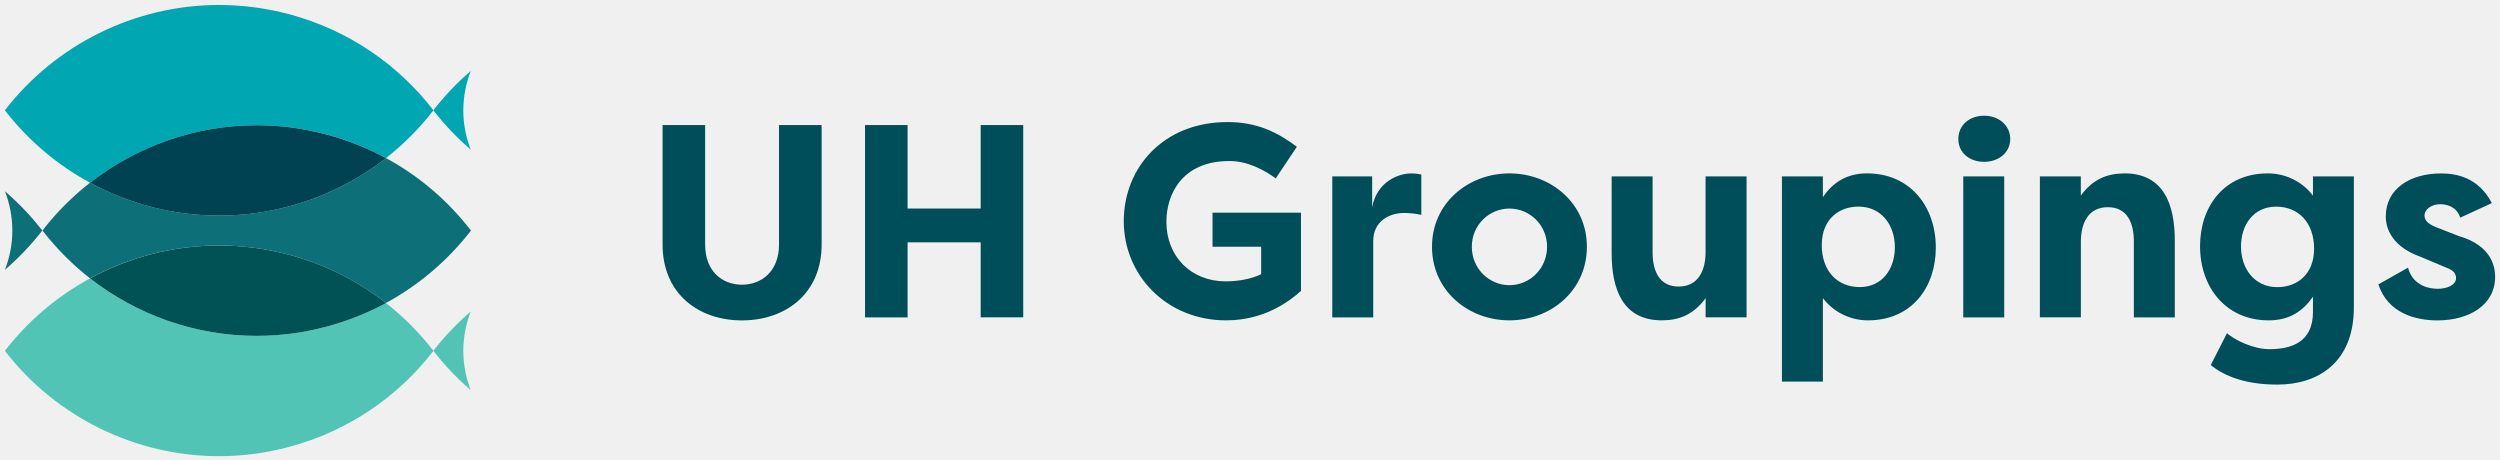
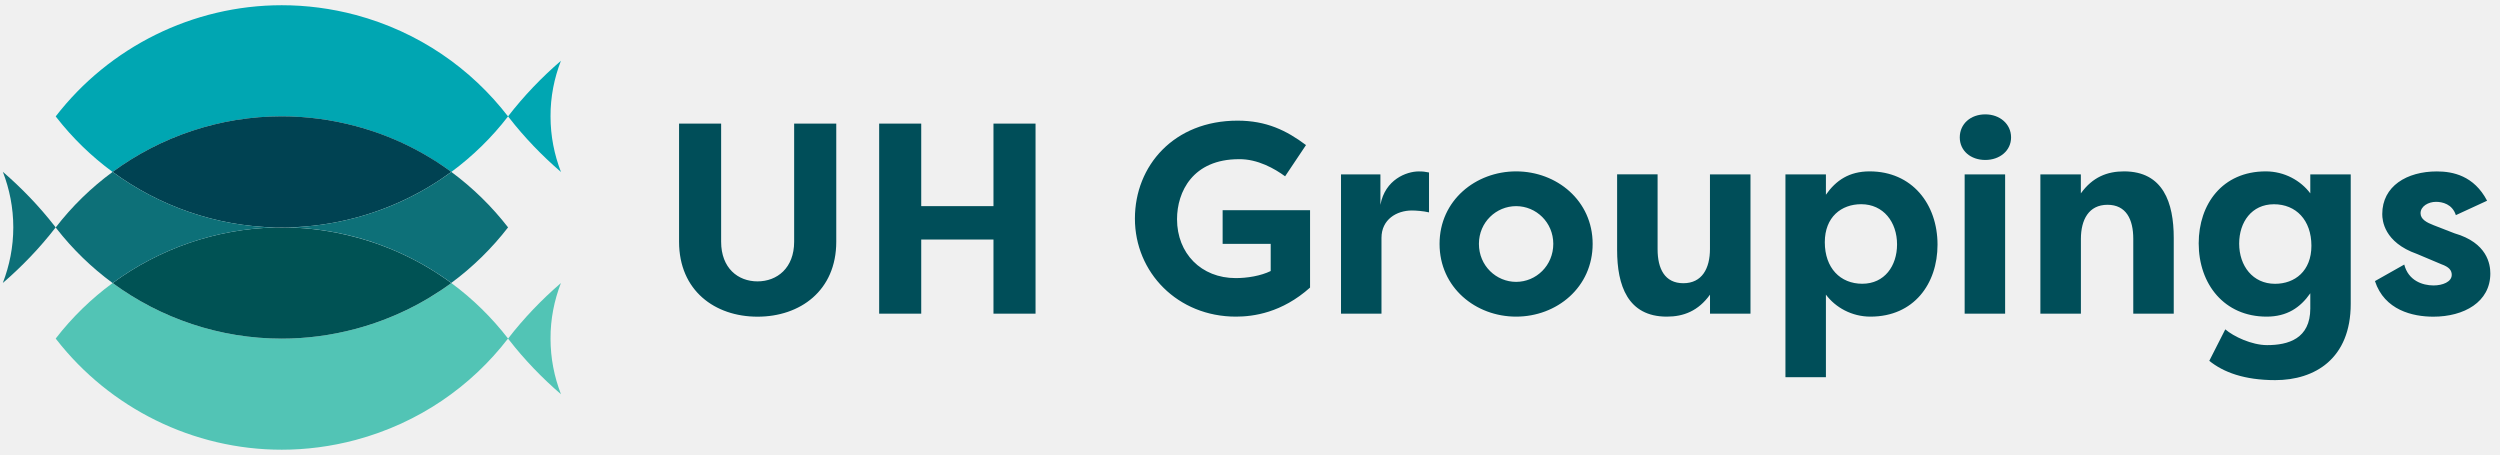
- <svg xmlns="http://www.w3.org/2000/svg" enable-background="new 0 0 511 94" viewBox="0 0 511 94">
-   <path d="m486.14 58.13c1.97 6.01 7.8 7.36 12.07 7.36 6.35 0 11.79-3.03 11.79-8.93 0-1.91-.62-6.35-7.41-8.31l-4.32-1.68c-1.46-.56-2.7-1.24-2.7-2.47 0-1.46 1.63-2.36 3.2-2.36 1.29 0 3.37.45 4.1 2.75l6.46-2.98c-2.7-5.17-7.08-6.06-10.39-6.06-6.18 0-11.29 3.03-11.29 8.82 0 1.29.34 5.84 7.19 8.25l5.05 2.13c1.57.56 2.13 1.24 2.13 2.19 0 1.46-1.91 2.19-3.76 2.19-2.3 0-5.22-1.01-6.06-4.32zm-5-22.07h-8.37v3.93c-1.97-2.64-5.33-4.55-9.21-4.55-8.98 0-13.87 6.79-13.87 14.88 0 8.42 5.28 15.16 14.04 15.16 4.21 0 6.96-1.85 9.04-4.83v3.14c0 6.29-4.6 7.58-8.93 7.58-3.2 0-6.96-1.8-8.65-3.26l-3.31 6.51c2.92 2.36 7.24 3.99 13.64 3.99 8.2 0 15.61-4.44 15.61-15.78v-26.77zm-23.08 14.32c0-4.44 2.58-8.14 7.19-8.14 4.55 0 7.75 3.26 7.75 8.59 0 5.22-3.43 7.86-7.52 7.86-4.61 0-7.42-3.71-7.42-8.31m-41.1 14.48h8.37v-15.44c0-3.99 1.63-7.07 5.5-7.07s5.33 3.03 5.33 7.02v15.5h8.37v-15.67c0-7.3-2.19-13.76-10.28-13.76-3.48 0-6.51 1.18-8.93 4.55v-3.93h-8.37v28.8zm-16.68-36.44c0 2.75 2.25 4.66 5.28 4.66 2.98 0 5.33-1.91 5.33-4.66 0-2.81-2.36-4.77-5.33-4.77-3.03 0-5.28 1.96-5.28 4.77m9.38 7.64h-8.37v28.81h8.37zm-37.06 41.94v-17.07c1.97 2.64 5.33 4.55 9.21 4.55 8.98 0 13.87-6.79 13.87-14.88 0-8.42-5.28-15.16-14.04-15.16-4.21 0-6.96 1.85-9.04 4.83v-4.21h-8.37v41.94zm14.71-27.46c0 4.44-2.58 8.14-7.19 8.14-4.55 0-7.75-3.26-7.75-8.59 0-5.22 3.43-7.86 7.52-7.86 4.62 0 7.42 3.71 7.42 8.31m-30.32-14.48h-8.37v15.44c0 3.99-1.63 7.07-5.5 7.07s-5.33-3.03-5.33-7.02v-15.5h-8.37v15.67c0 7.3 2.19 13.76 10.28 13.76 3.48 0 6.51-1.18 8.93-4.55v3.93h8.37v-28.8zm-56.15 14.37c0-4.49 3.59-7.8 7.69-7.8 4.16 0 7.69 3.37 7.69 7.8 0 4.49-3.54 7.86-7.69 7.86-4.09 0-7.69-3.31-7.69-7.86m-8.14 0c0 9.04 7.47 15.05 15.83 15.05 8.42 0 15.83-6.06 15.83-15.05 0-8.93-7.41-14.99-15.83-14.99-8.36 0-15.83 6.01-15.83 14.99m-12.24-14.37h-8.14v28.81h8.37v-15.67c0-3.82 3.14-5.67 6.29-5.67.84 0 2.36.11 3.54.39v-8.25c-.9-.17-1.18-.22-2.13-.22-2.53 0-6.96 1.68-7.92 6.91v-6.3zm-50.76 9.15c0 11.12 8.82 20.27 20.89 20.27 3.59 0 9.49-.79 15.33-6.01v-16h-18.08v6.96h9.94v5.62c-2.08 1.01-4.83 1.46-7.24 1.46-7.13 0-12.13-5.11-12.13-12.18 0-5.67 3.26-12.41 12.8-12.41 3.87-.06 7.41 1.97 9.55 3.54l4.32-6.46c-4.04-3.03-8.2-5.05-14.15-5.05-13.14-.01-21.23 9.31-21.23 20.26m-20.55 19.65v-39.3h-8.7v17.07h-14.94v-17.07h-8.7v39.31h8.7v-15.34h14.94v15.33zm-49.92-39.3v24.43c0 5.45-3.54 8.2-7.58 8.2s-7.52-2.75-7.52-8.2v-24.43h-8.7v24.43c0 10.11 7.41 15.5 16.23 15.5s16.28-5.39 16.28-15.5v-24.43z" fill="#004e59" />
-   <path d="m18.41 56.9c-6.71 3.64-12.67 8.67-17.41 14.81l.14.19c10.38 13.32 26.49 21.34 43.63 21.34 4.74 0 9.56-.61 14.35-1.9 12.18-3.26 22.32-10.35 29.47-19.62v-.01c-2.79-3.62-6.04-6.91-9.69-9.77-3.75 2.03-7.8 3.66-12.1 4.81-4.79 1.28-9.61 1.9-14.35 1.9-12.5 0-24.46-4.27-34.04-11.75" fill="#52c4b5" />
-   <path d="m96.22 63.67c-2.79 2.4-5.36 5.08-7.64 8.03v.01l.14.18c2.24 2.88 4.76 5.49 7.49 7.85-.96-2.49-1.51-5.19-1.51-8.03.01-2.84.56-5.54 1.52-8.04" fill="#52c4b5" />
-   <path d="m44.77 1.02c-17.21 0-33.4 8.09-43.77 21.52l.14.19c4.72 6.05 10.62 11.02 17.27 14.62 9.58-7.48 21.54-11.75 34.04-11.75 4.74 0 9.55.61 14.35 1.9 4.3 1.15 8.35 2.78 12.1 4.81 3.65-2.86 6.9-6.14 9.69-9.77l-.01-.01c-7.15-9.27-17.28-16.35-29.46-19.62-4.8-1.28-9.61-1.89-14.35-1.89" fill="#00a6b2" />
-   <path d="m96.22 14.51c-2.79 2.4-5.36 5.08-7.64 8.03v.01l.14.18c2.24 2.88 4.76 5.49 7.49 7.85-.96-2.49-1.51-5.19-1.51-8.03.01-2.84.56-5.55 1.52-8.04" fill="#00a6b2" />
-   <path d="m78.9 32.31c-5.69 4.46-12.36 7.87-19.78 9.85-4.79 1.29-9.61 1.9-14.35 1.9-9.34 0-18.38-2.39-26.36-6.72-3.61 2.82-6.89 6.1-9.73 9.77l.14.19c2.81 3.6 6.03 6.82 9.58 9.59 7.97-4.33 17.01-6.71 26.36-6.71 4.74 0 9.55.61 14.35 1.9 7.42 1.99 14.09 5.4 19.78 9.85 6.87-3.73 12.75-8.81 17.38-14.81h-.01c-4.62-6-10.49-11.08-17.36-14.81" fill="#0d7078" />
-   <path d="m44.77 50.18c-9.34 0-18.39 2.39-26.36 6.72 9.58 7.48 21.54 11.75 34.04 11.75 4.74 0 9.56-.61 14.35-1.9 4.3-1.15 8.35-2.78 12.1-4.81-5.69-4.46-12.36-7.87-19.78-9.86-4.8-1.28-9.61-1.9-14.35-1.9" fill="#005254" />
-   <path d="m52.45 25.6c-12.5 0-24.46 4.27-34.04 11.75 7.97 4.33 17.01 6.72 26.36 6.72 4.74 0 9.56-.61 14.35-1.9 7.42-1.99 14.09-5.4 19.78-9.85-3.75-2.03-7.79-3.66-12.1-4.81-4.8-1.3-9.61-1.91-14.35-1.91" fill="#004252" />
-   <path d="m1.01 39.09c.96 2.49 1.51 5.19 1.51 8.03s-.55 5.54-1.52 8.04c2.79-2.41 5.36-5.08 7.64-8.03l-.14-.19c-2.24-2.88-4.76-5.5-7.49-7.85" fill="#0d7078" />
+ <svg xmlns="http://www.w3.org/2000/svg" version="1.1" x="0px" y="0px" viewBox="0 0 517 94" style="enable-background:new 0 0 517 94;" xml:space="preserve">
+   <style type="text/css">
+ 	.st0{fill:#00A6B2;}
+ 	.st1{fill:#52C4B5;}
+ 	.st2{fill:#005254;}
+ 	.st3{fill:#004252;}
+ 	.st4{fill:#002E38;}
+ 	.st5{fill:#0D7078;}
+ 	.st6{fill:#004E59;}
+ 	.st7{clip-path:url(#SVGID_2_);}
+ 	.st8{clip-path:url(#SVGID_4_);}
+ 	.st9{clip-path:url(#SVGID_6_);fill:#004E59;}
+ 	.st10{clip-path:url(#SVGID_8_);}
+ 	.st11{clip-path:url(#SVGID_10_);}
+ 	.st12{clip-path:url(#SVGID_12_);fill:#004E59;}
+ 	.st13{fill:#231F20;}
+ 	.st14{fill:#0E7178;}
+ 	.st15{fill:#52C5B4;}
+ 	.st16{fill:#00A5B2;}
+ 	.st17{clip-path:url(#SVGID_14_);fill:#FFFFFF;}
+ 	.st18{fill:#FFFFFF;}
+ 	.st19{clip-path:url(#SVGID_16_);fill:#FFFFFF;}
+ 	.st20{clip-path:url(#SVGID_18_);fill:#FFFFFF;}
+ 	.st21{clip-path:url(#SVGID_20_);fill:#FFFFFF;}
+ 	.st22{fill:#F0F8F6;}
+ 	.st23{fill:#424895;}
+ 	.st24{clip-path:url(#SVGID_22_);}
+ 	.st25{clip-path:url(#SVGID_24_);fill:#004E59;}
+ 	.st26{display:none;}
+ 	.st27{display:inline;}
+ </style>
+   <g id="Layer_1">
+     <g>
+       <path class="st6" d="M491.14,58.13c1.97,6.01,7.8,7.36,12.07,7.36c6.35,0,11.79-3.03,11.79-8.93c0-1.91-0.62-6.35-7.41-8.31    l-4.32-1.68c-1.46-0.56-2.7-1.24-2.7-2.47c0-1.46,1.63-2.36,3.2-2.36c1.29,0,3.37,0.45,4.1,2.75l6.46-2.98    c-2.7-5.17-7.07-6.06-10.39-6.06c-6.18,0-11.29,3.03-11.29,8.82c0,1.29,0.34,5.84,7.19,8.25l5.05,2.13    c1.57,0.56,2.13,1.24,2.13,2.19c0,1.46-1.91,2.19-3.76,2.19c-2.3,0-5.22-1.01-6.06-4.32L491.14,58.13z M486.14,36.06h-8.37v3.93    c-1.97-2.64-5.33-4.55-9.21-4.55c-8.98,0-13.87,6.79-13.87,14.88c0,8.42,5.28,15.16,14.04,15.16c4.21,0,6.96-1.85,9.04-4.83v3.14    c0,6.29-4.6,7.58-8.93,7.58c-3.2,0-6.96-1.8-8.65-3.26l-3.31,6.51c2.92,2.36,7.24,3.99,13.64,3.99c8.2,0,15.61-4.44,15.61-15.78    V36.06z M463.06,50.38c0-4.44,2.58-8.14,7.19-8.14c4.55,0,7.75,3.26,7.75,8.59c0,5.22-3.43,7.86-7.52,7.86    C465.87,58.69,463.06,54.98,463.06,50.38 M421.96,64.86h8.37V49.42c0-3.99,1.63-7.07,5.5-7.07c3.87,0,5.33,3.03,5.33,7.02v15.5    h8.37V49.2c0-7.3-2.19-13.76-10.28-13.76c-3.48,0-6.51,1.18-8.93,4.55v-3.93h-8.37V64.86z M405.28,28.42    c0,2.75,2.25,4.66,5.28,4.66c2.98,0,5.33-1.91,5.33-4.66c0-2.81-2.36-4.77-5.33-4.77C407.53,23.65,405.28,25.61,405.28,28.42     M414.66,36.06h-8.37v28.81h8.37V36.06z M377.6,78V60.93c1.97,2.64,5.33,4.55,9.21,4.55c8.98,0,13.87-6.79,13.87-14.88    c0-8.42-5.28-15.16-14.04-15.16c-4.21,0-6.96,1.85-9.04,4.83v-4.21h-8.37V78H377.6z M392.31,50.54c0,4.44-2.58,8.14-7.19,8.14    c-4.55,0-7.75-3.26-7.75-8.59c0-5.22,3.43-7.86,7.52-7.86C389.51,42.23,392.31,45.94,392.31,50.54 M361.99,36.06h-8.37V51.5    c0,3.99-1.63,7.07-5.5,7.07c-3.87,0-5.33-3.03-5.33-7.02v-15.5h-8.37v15.67c0,7.3,2.19,13.76,10.28,13.76    c3.48,0,6.51-1.18,8.93-4.55v3.93h8.37V36.06z M305.84,50.43c0-4.49,3.59-7.8,7.69-7.8c4.16,0,7.69,3.37,7.69,7.8    c0,4.49-3.54,7.86-7.69,7.86C309.44,58.29,305.84,54.98,305.84,50.43 M297.7,50.43c0,9.04,7.47,15.05,15.83,15.05    c8.42,0,15.83-6.06,15.83-15.05c0-8.93-7.41-14.99-15.83-14.99C305.17,35.44,297.7,41.45,297.7,50.43 M285.46,36.06h-8.14v28.81    h8.37V49.2c0-3.82,3.14-5.67,6.29-5.67c0.84,0,2.36,0.11,3.54,0.39v-8.25c-0.9-0.17-1.18-0.22-2.13-0.22    c-2.53,0-6.96,1.68-7.92,6.91V36.06z M234.7,45.21c0,11.12,8.82,20.27,20.89,20.27c3.59,0,9.49-0.79,15.33-6.01v-16h-18.08v6.96    h9.94v5.62c-2.08,1.01-4.83,1.46-7.24,1.46c-7.13,0-12.13-5.11-12.13-12.18c0-5.67,3.26-12.41,12.8-12.41    c3.87-0.06,7.41,1.97,9.55,3.54l4.32-6.46c-4.04-3.03-8.2-5.05-14.15-5.05C242.79,24.94,234.7,34.26,234.7,45.21 M214.15,64.86    V25.56h-8.7v17.07h-14.94V25.56h-8.7v39.31h8.7V49.53h14.94v15.33H214.15z M164.23,25.56v24.43c0,5.45-3.54,8.2-7.58,8.2    c-4.04,0-7.52-2.75-7.52-8.2V25.56h-8.7v24.43c0,10.11,7.41,15.5,16.23,15.5s16.28-5.39,16.28-15.5V25.56H164.23z" />
+     </g>
+     <g>
+       <path class="st0" d="M58.26,1.08c-18.38,0-35.66,8.65-46.74,22.99l0.15,0.2c3.36,4.31,7.28,8.1,11.62,11.29    c9.99-7.34,22.22-11.5,34.97-11.5c5.06,0,10.2,0.66,15.33,2.03c7.33,1.97,13.97,5.23,19.74,9.47c4.46-3.29,8.4-7.16,11.73-11.48    l0-0.01c0,0,0,0,0,0C97.42,14.16,86.59,6.59,73.59,3.1C68.46,1.73,63.32,1.08,58.26,1.08" />
+       <path class="st0" d="M116,12.57c-3.99,3.44-7.67,7.27-10.93,11.49c0,0,0,0,0,0.01l0.01,0.01l0.2,0.26    c3.21,4.12,6.82,7.86,10.73,11.23c-1.38-3.57-2.16-7.43-2.16-11.49C113.83,20.01,114.62,16.14,116,12.57" />
+       <path class="st1" d="M93.33,58.53c-5.77,4.25-12.41,7.51-19.74,9.47c-5.12,1.37-10.27,2.03-15.33,2.03    c-12.76,0-24.98-4.16-34.97-11.5c-4.41,3.24-8.38,7.09-11.77,11.48l0.15,0.2C22.75,84.43,39.96,93,58.26,93    c5.06,0,10.21-0.66,15.33-2.03c13.01-3.49,23.84-11.05,31.47-20.96l0-0.01c0,0,0,0,0,0l0,0C101.72,65.69,97.79,61.81,93.33,58.53" />
+       <path class="st1" d="M116,58.53c-3.99,3.44-7.67,7.27-10.93,11.49c0,0,0,0,0,0.01l0.01,0.01l0.2,0.26    c3.21,4.12,6.82,7.86,10.73,11.23c-1.38-3.57-2.16-7.43-2.16-11.49C113.83,65.97,114.62,62.1,116,58.53" />
+       <path class="st2" d="M59.57,47.04c-0.44,0.01-0.88,0.01-1.31,0.01c-0.44,0-0.88-0.01-1.31-0.01c-12.28,0.28-24.01,4.4-33.66,11.49    c9.99,7.34,22.21,11.5,34.97,11.5c5.06,0,10.21-0.66,15.33-2.03c7.33-1.97,13.97-5.23,19.74-9.47    c-5.77-4.25-12.41-7.51-19.74-9.47C68.91,47.8,64.21,47.14,59.57,47.04" />
+       <path class="st3" d="M58.26,24.05c-12.75,0-24.98,4.16-34.97,11.5c9.65,7.09,21.38,11.21,33.66,11.49    c0.44-0.01,0.88-0.01,1.31-0.02c0.44,0,0.88,0.01,1.32,0.01c4.63-0.1,9.33-0.76,14.01-2.01c7.33-1.97,13.98-5.23,19.74-9.47    c-5.77-4.25-12.41-7.51-19.74-9.47C68.46,24.71,63.32,24.05,58.26,24.05" />
+       <path class="st4" d="M58.26,47.02c-0.44,0-0.88,0.01-1.31,0.01c0.44,0.01,0.87,0.01,1.31,0.01c0.44,0,0.88-0.01,1.31-0.01    C59.14,47.03,58.7,47.02,58.26,47.02" />
+       <path class="st5" d="M0.58,58.52c3.99-3.44,7.67-7.27,10.93-11.49c0,0,0,0,0-0.01l-0.01-0.01l-0.2-0.26    C8.1,42.64,4.49,38.9,0.59,35.53c1.38,3.57,2.16,7.43,2.16,11.49C2.75,51.08,1.96,54.95,0.58,58.52" />
+       <path class="st5" d="M93.33,35.55c-5.77,4.25-12.41,7.51-19.74,9.47c-4.68,1.25-9.38,1.91-14.01,2.01    c4.64,0.1,9.33,0.76,14.01,2.01c7.33,1.97,13.97,5.23,19.74,9.47c4.46-3.29,8.4-7.17,11.74-11.49l-0.01-0.01    C101.72,42.71,97.79,38.84,93.33,35.55 M23.29,35.55c-4.41,3.24-8.38,7.09-11.77,11.49l0.15,0.2c3.36,4.31,7.28,8.1,11.62,11.29    c9.65-7.09,21.38-11.21,33.66-11.49C44.67,46.76,32.94,42.64,23.29,35.55" />
+     </g>
+   </g>
+   <g id="cog" class="st26">
+ </g>
+   <g id="IDemail" class="st26">
+ </g>
+   <g id="watch">
+ </g>
</svg>
